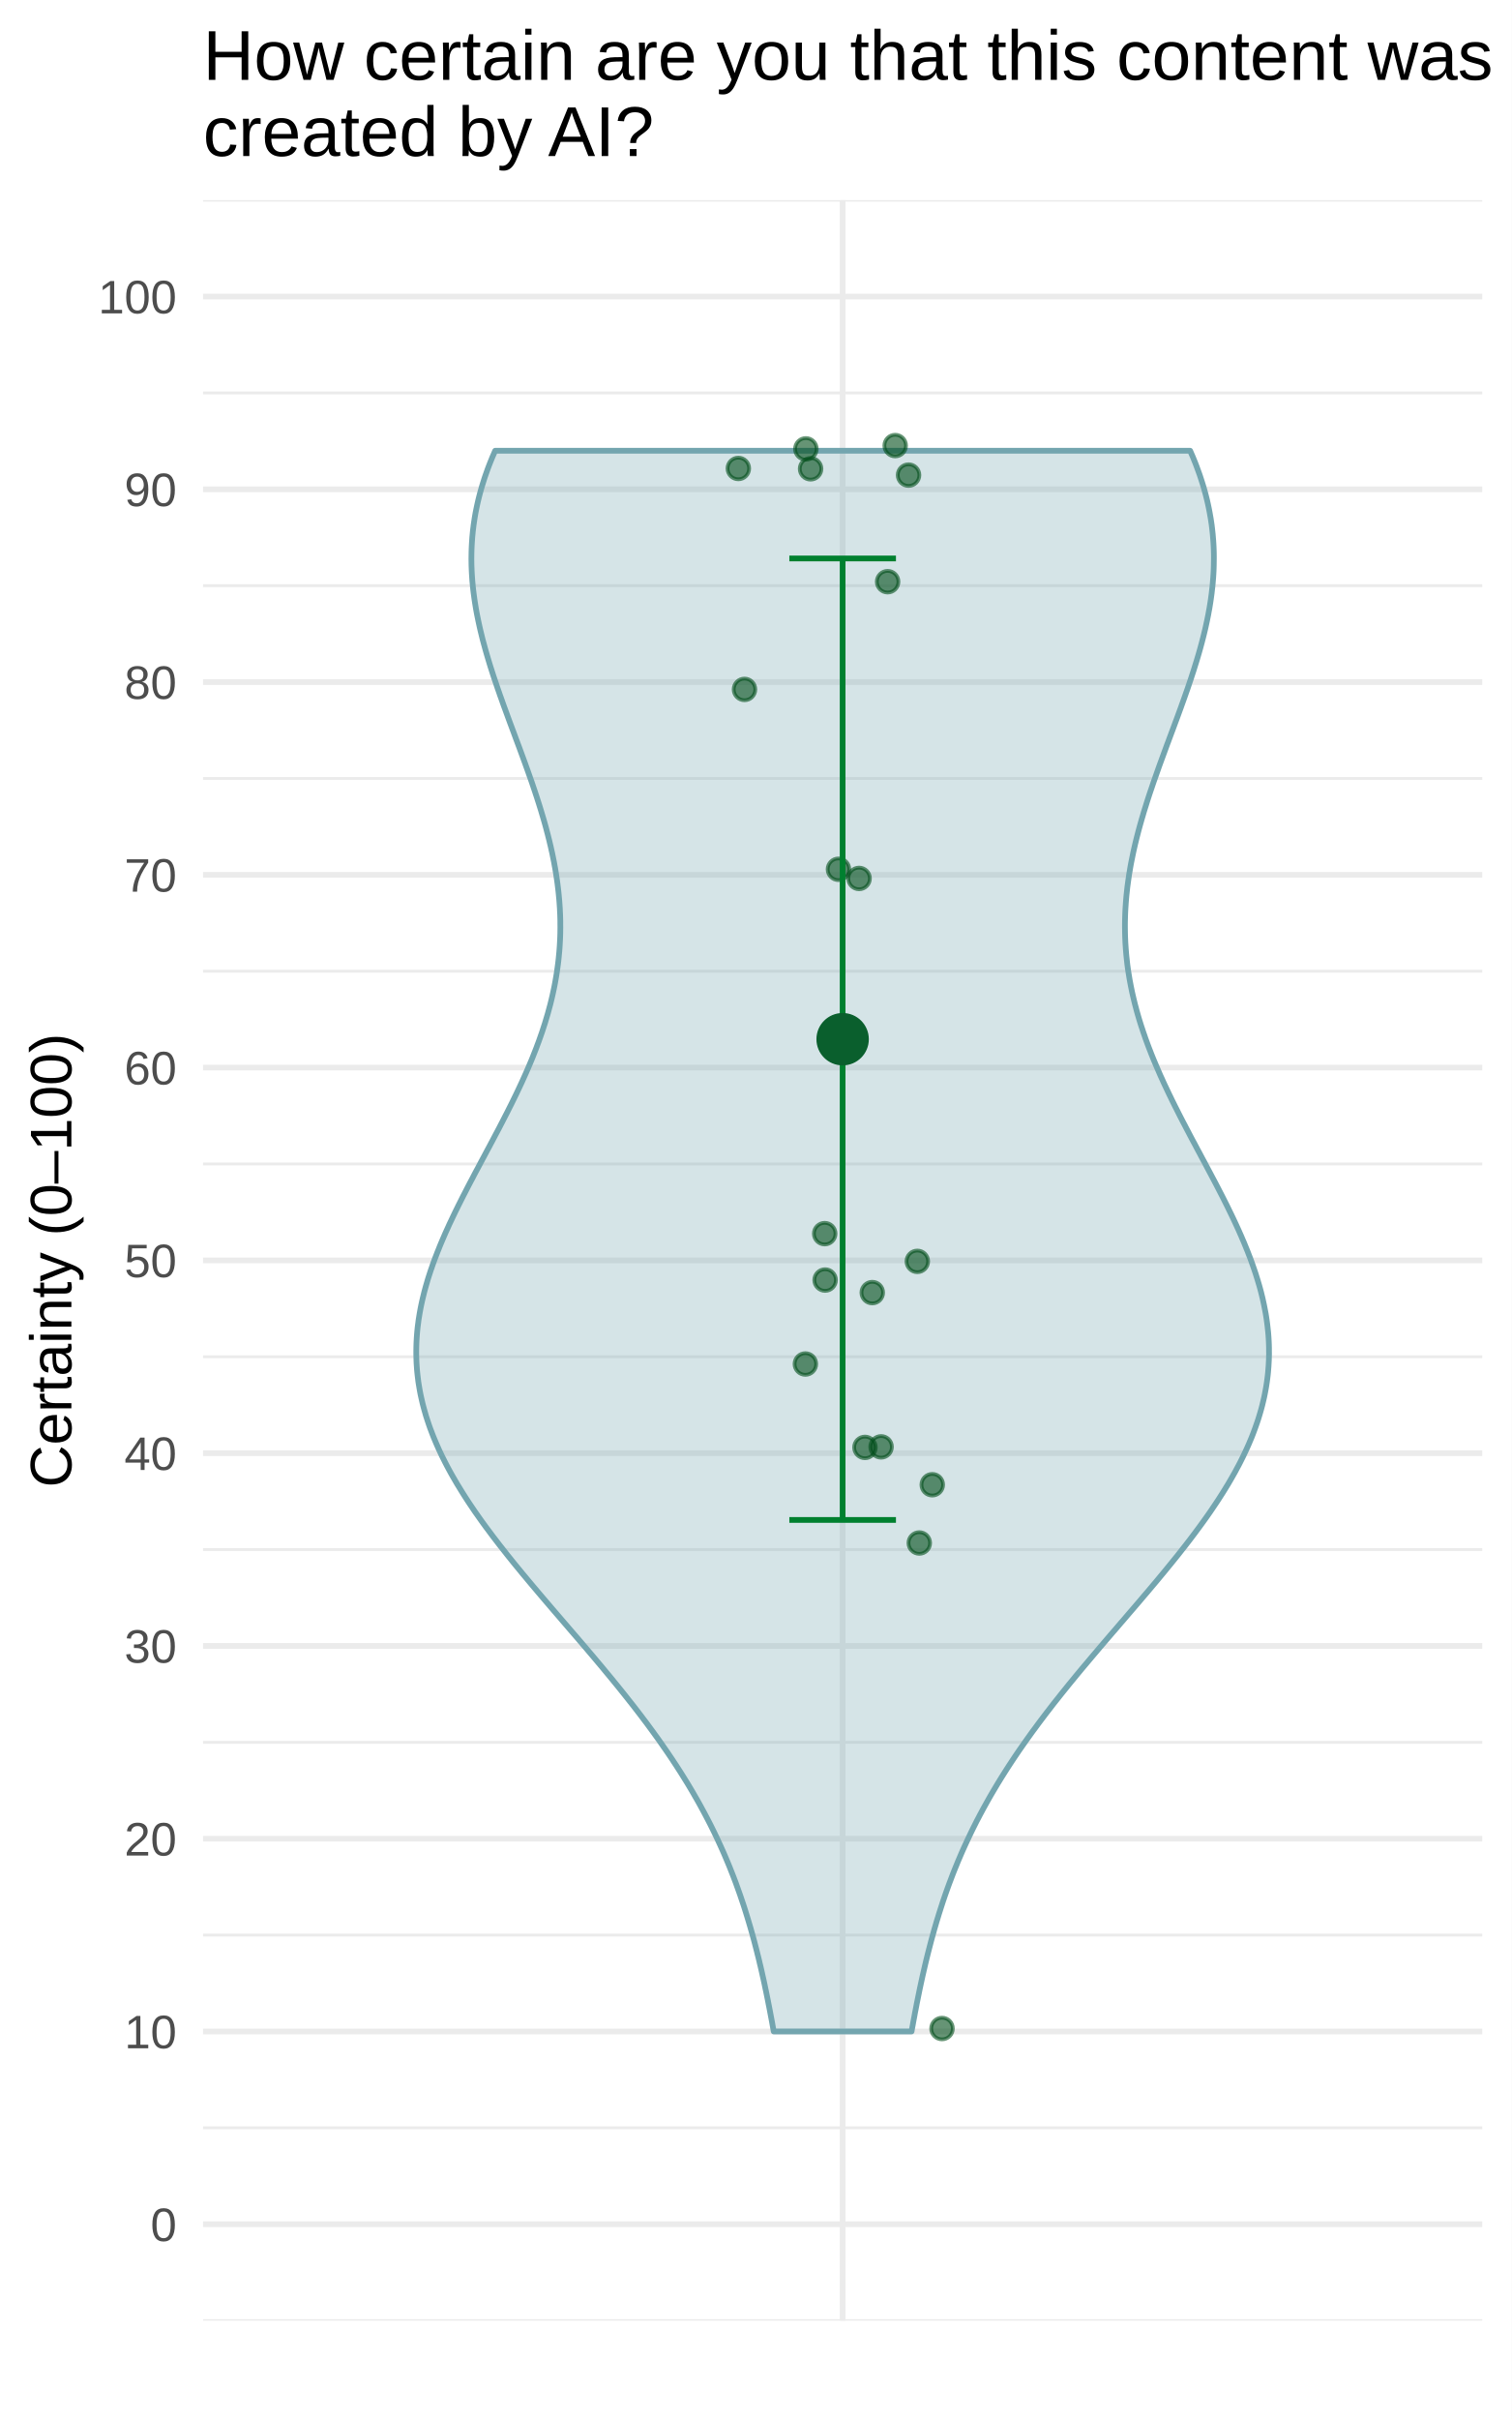
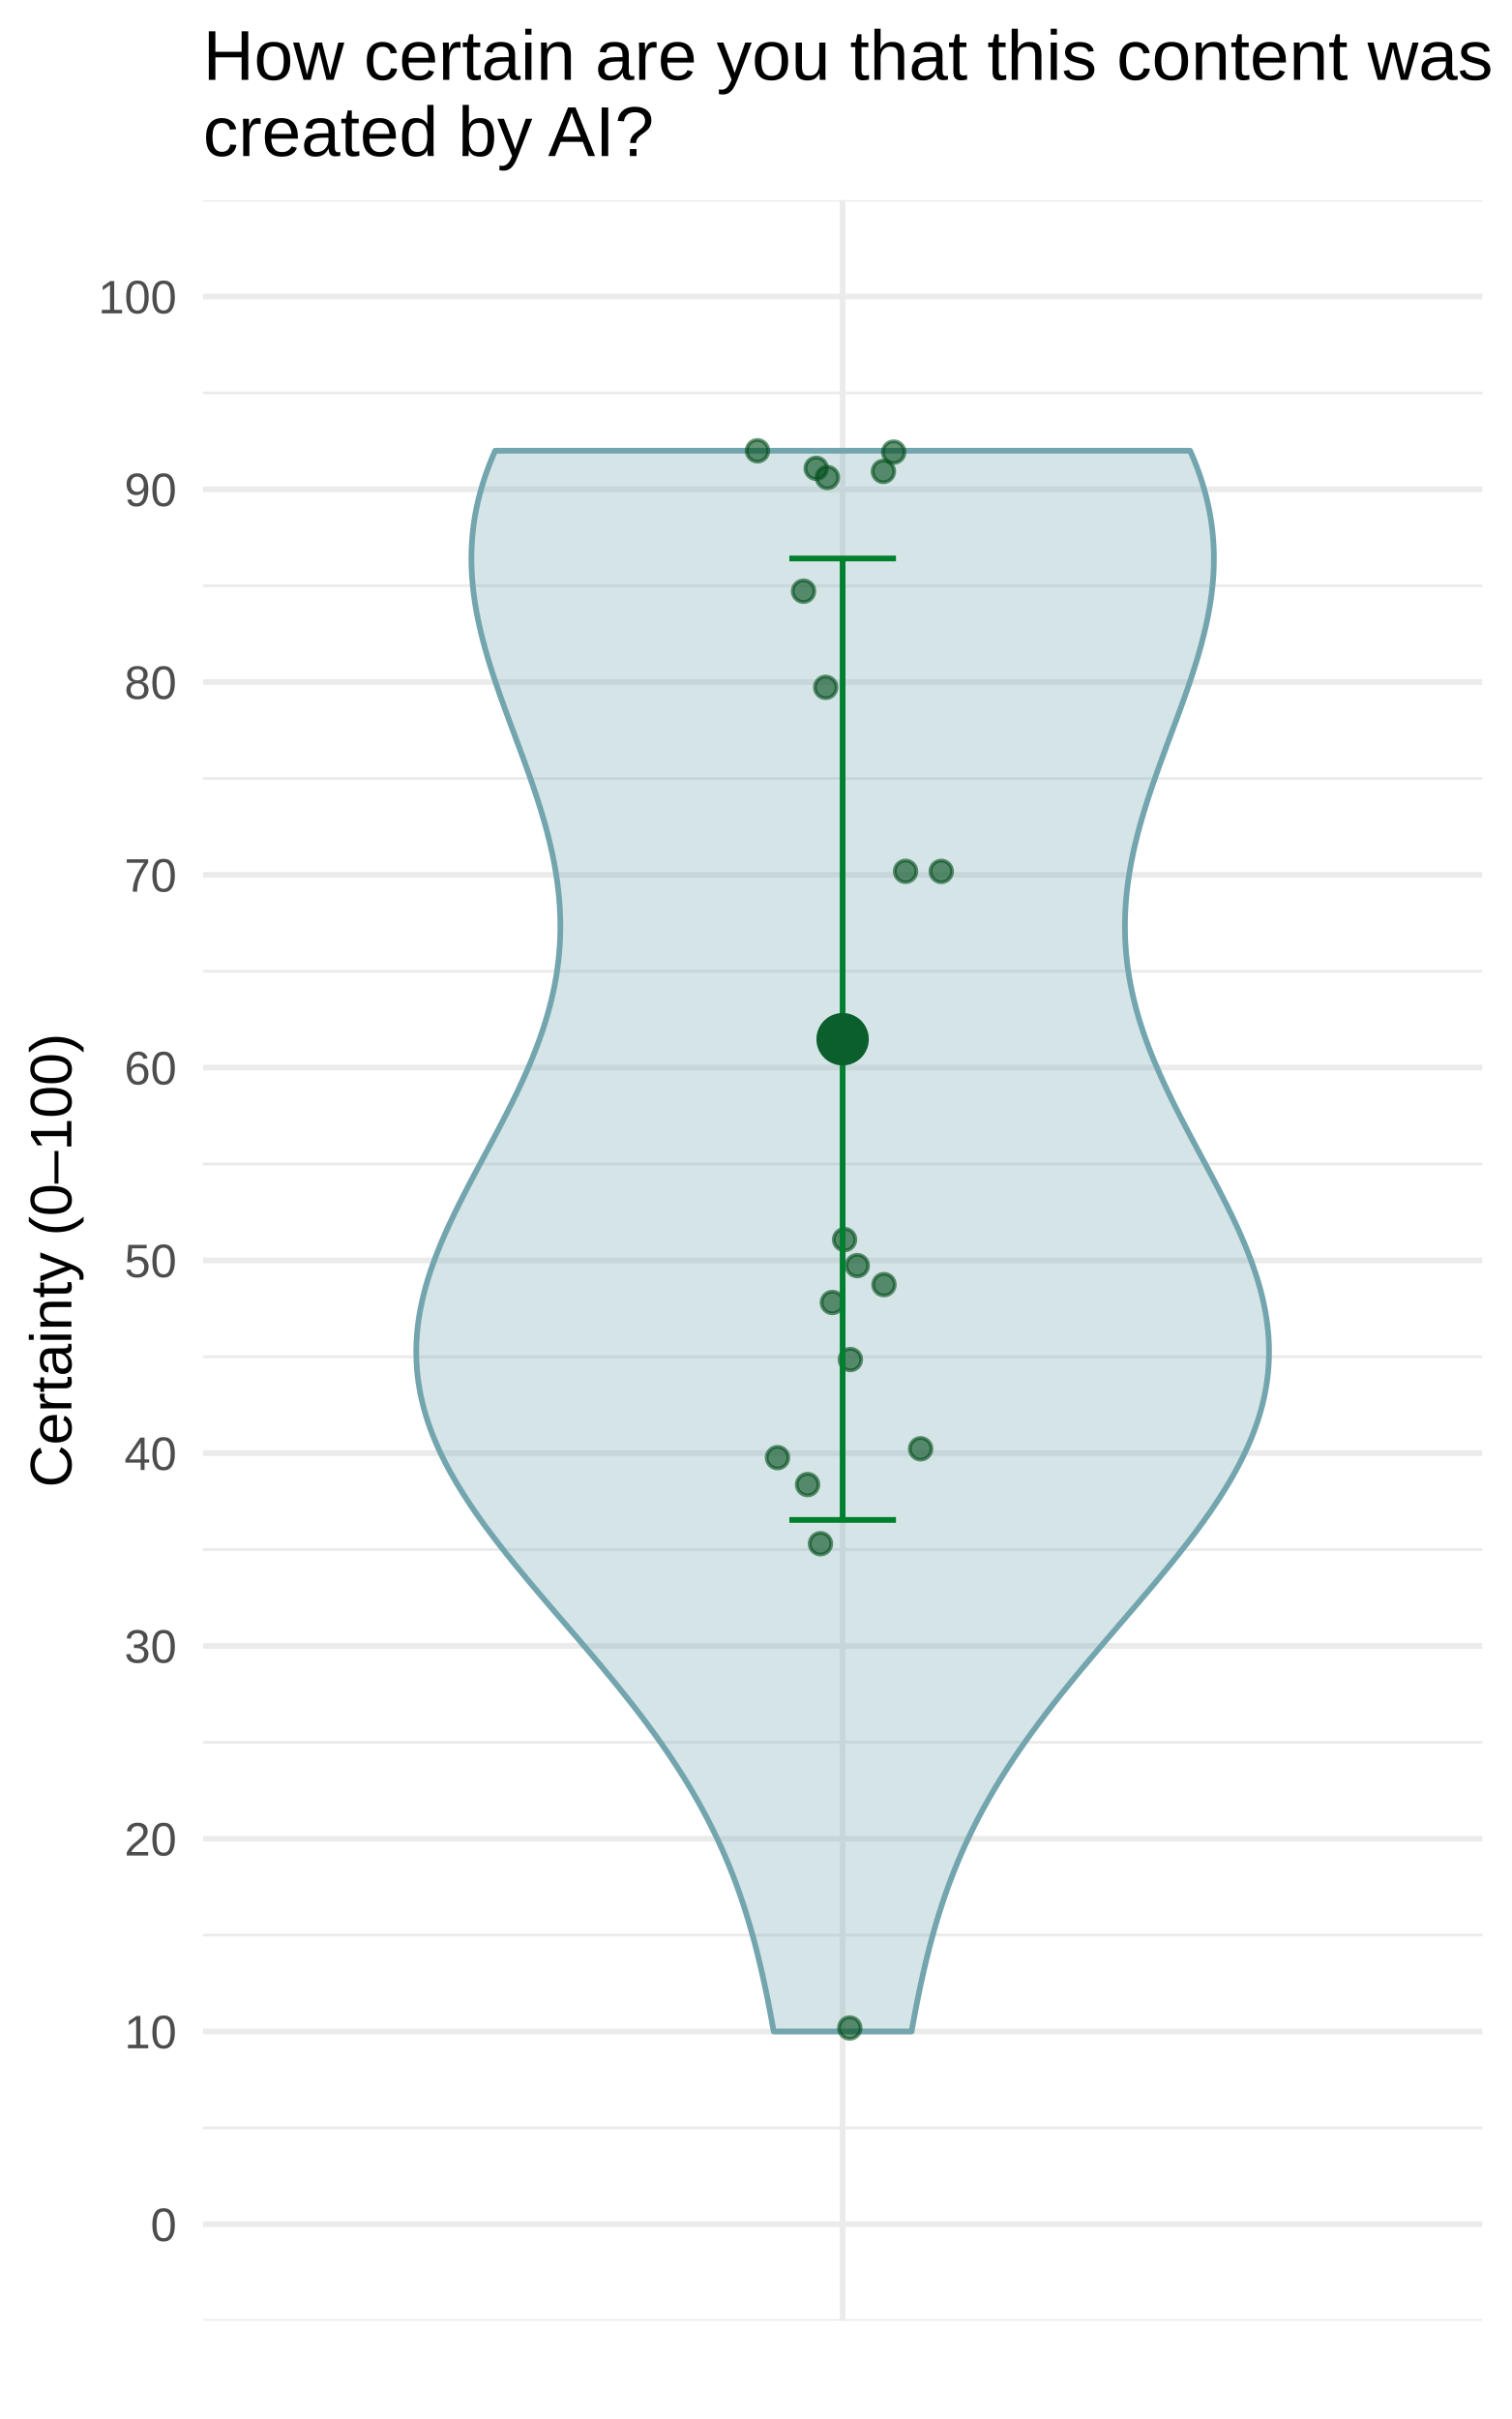
<svg xmlns="http://www.w3.org/2000/svg" width="360.00pt" height="576.00pt" viewBox="0 0 360.00 576.00">
  <g class="svglite">
    <defs>
      <style type="text/css">
    .svglite line, .svglite polyline, .svglite polygon, .svglite path, .svglite rect, .svglite circle {
      fill: none;
      stroke: #000000;
      stroke-linecap: round;
      stroke-linejoin: round;
      stroke-miterlimit: 10.00;
    }
    .svglite text {
      white-space: pre;
    }
    .svglite g.glyphgroup path {
      fill: inherit;
      stroke: none;
    }
  </style>
    </defs>
    <rect width="100%" height="100%" style="stroke: none; fill: #FFFFFF;" />
    <defs>
      <clipPath id="cpMC4wMHwzNjAuMDB8MC4wMHw1NzYuMDA=">
        <rect x="0.00" y="0.00" width="360.00" height="576.00" />
      </clipPath>
    </defs>
    <g clip-path="url(#cpMC4wMHwzNjAuMDB8MC4wMHw1NzYuMDA=)">
      <rect x="0" y="0.00" width="360.00" height="576.00" style="stroke-width: 1.36; stroke: none; fill: #FFFFFF;" />
    </g>
    <defs>
      <clipPath id="cpNDguMzZ8MzUzLjAzfDQ3LjY2fDU1Mi41Nw==">
        <rect x="48.36" y="47.66" width="304.67" height="504.91" />
      </clipPath>
    </defs>
    <g clip-path="url(#cpNDguMzZ8MzUzLjAzfDQ3LjY2fDU1Mi41Nw==)">
      <polyline points="48.36,552.57 353.03,552.57 " style="stroke-width: 0.68; stroke: #EBEBEB; stroke-linecap: butt;" />
      <polyline points="48.36,506.67 353.03,506.67 " style="stroke-width: 0.68; stroke: #EBEBEB; stroke-linecap: butt;" />
      <polyline points="48.36,460.77 353.03,460.77 " style="stroke-width: 0.68; stroke: #EBEBEB; stroke-linecap: butt;" />
      <polyline points="48.36,414.87 353.03,414.87 " style="stroke-width: 0.68; stroke: #EBEBEB; stroke-linecap: butt;" />
      <polyline points="48.36,368.97 353.03,368.97 " style="stroke-width: 0.68; stroke: #EBEBEB; stroke-linecap: butt;" />
      <polyline points="48.36,323.07 353.03,323.07 " style="stroke-width: 0.68; stroke: #EBEBEB; stroke-linecap: butt;" />
      <polyline points="48.36,277.16 353.03,277.16 " style="stroke-width: 0.68; stroke: #EBEBEB; stroke-linecap: butt;" />
      <polyline points="48.36,231.26 353.03,231.26 " style="stroke-width: 0.68; stroke: #EBEBEB; stroke-linecap: butt;" />
      <polyline points="48.36,185.36 353.03,185.36 " style="stroke-width: 0.68; stroke: #EBEBEB; stroke-linecap: butt;" />
      <polyline points="48.36,139.46 353.03,139.46 " style="stroke-width: 0.68; stroke: #EBEBEB; stroke-linecap: butt;" />
      <polyline points="48.36,93.56 353.03,93.56 " style="stroke-width: 0.68; stroke: #EBEBEB; stroke-linecap: butt;" />
      <polyline points="48.36,47.66 353.03,47.66 " style="stroke-width: 0.68; stroke: #EBEBEB; stroke-linecap: butt;" />
      <polyline points="48.36,529.62 353.03,529.62 " style="stroke-width: 1.36; stroke: #EBEBEB; stroke-linecap: butt;" />
      <polyline points="48.36,483.72 353.03,483.72 " style="stroke-width: 1.36; stroke: #EBEBEB; stroke-linecap: butt;" />
      <polyline points="48.36,437.82 353.03,437.82 " style="stroke-width: 1.36; stroke: #EBEBEB; stroke-linecap: butt;" />
      <polyline points="48.36,391.92 353.03,391.92 " style="stroke-width: 1.36; stroke: #EBEBEB; stroke-linecap: butt;" />
      <polyline points="48.36,346.02 353.03,346.02 " style="stroke-width: 1.36; stroke: #EBEBEB; stroke-linecap: butt;" />
      <polyline points="48.36,300.12 353.03,300.12 " style="stroke-width: 1.36; stroke: #EBEBEB; stroke-linecap: butt;" />
      <polyline points="48.36,254.21 353.03,254.21 " style="stroke-width: 1.36; stroke: #EBEBEB; stroke-linecap: butt;" />
      <polyline points="48.36,208.31 353.03,208.31 " style="stroke-width: 1.36; stroke: #EBEBEB; stroke-linecap: butt;" />
      <polyline points="48.36,162.41 353.03,162.41 " style="stroke-width: 1.36; stroke: #EBEBEB; stroke-linecap: butt;" />
      <polyline points="48.36,116.51 353.03,116.51 " style="stroke-width: 1.36; stroke: #EBEBEB; stroke-linecap: butt;" />
      <polyline points="48.36,70.61 353.03,70.61 " style="stroke-width: 1.36; stroke: #EBEBEB; stroke-linecap: butt;" />
      <polyline points="200.69,552.57 200.69,47.66 " style="stroke-width: 1.36; stroke: #EBEBEB; stroke-linecap: butt;" />
      <polygon points="184.28,483.72 184.14,482.98 184.01,482.25 183.88,481.51 183.74,480.77 183.60,480.04 183.46,479.30 183.32,478.56 183.18,477.83 183.03,477.09 182.89,476.35 182.74,475.62 182.59,474.88 182.44,474.14 182.28,473.41 182.13,472.67 181.97,471.93 181.81,471.20 181.64,470.46 181.48,469.73 181.31,468.99 181.14,468.25 180.96,467.52 180.79,466.78 180.61,466.04 180.42,465.31 180.24,464.57 180.05,463.83 179.86,463.10 179.67,462.36 179.47,461.62 179.27,460.89 179.06,460.15 178.85,459.41 178.64,458.68 178.42,457.94 178.20,457.20 177.98,456.47 177.75,455.73 177.52,454.99 177.29,454.26 177.05,453.52 176.80,452.78 176.55,452.05 176.30,451.31 176.04,450.57 175.78,449.84 175.51,449.10 175.25,448.36 174.97,447.63 174.69,446.89 174.40,446.15 174.11,445.42 173.82,444.68 173.52,443.95 173.21,443.21 172.90,442.47 172.59,441.74 172.27,441.00 171.94,440.26 171.61,439.53 171.27,438.79 170.93,438.05 170.58,437.32 170.23,436.58 169.87,435.84 169.51,435.11 169.14,434.37 168.76,433.63 168.38,432.90 167.99,432.16 167.60,431.42 167.20,430.69 166.80,429.95 166.39,429.21 165.98,428.48 165.55,427.74 165.13,427.00 164.70,426.27 164.26,425.53 163.82,424.79 163.37,424.06 162.91,423.32 162.45,422.58 161.99,421.85 161.51,421.11 161.04,420.37 160.55,419.64 160.07,418.90 159.57,418.16 159.08,417.43 158.57,416.69 158.06,415.96 157.55,415.22 157.03,414.48 156.51,413.75 155.97,413.01 155.44,412.27 154.90,411.54 154.36,410.80 153.81,410.06 153.25,409.33 152.70,408.59 152.13,407.85 151.57,407.12 151.00,406.38 150.42,405.64 149.84,404.91 149.26,404.17 148.67,403.43 148.08,402.70 147.49,401.96 146.89,401.22 146.29,400.49 145.69,399.75 145.08,399.01 144.47,398.28 143.86,397.54 143.25,396.80 142.63,396.07 142.01,395.33 141.39,394.59 140.77,393.86 140.14,393.12 139.52,392.38 138.89,391.65 138.26,390.91 137.63,390.17 137.00,389.44 136.36,388.70 135.73,387.97 135.10,387.23 134.46,386.49 133.83,385.76 133.20,385.02 132.56,384.28 131.93,383.55 131.30,382.81 130.67,382.07 130.04,381.34 129.41,380.60 128.78,379.86 128.16,379.13 127.54,378.39 126.91,377.65 126.30,376.92 125.68,376.18 125.07,375.44 124.45,374.71 123.85,373.97 123.24,373.23 122.64,372.50 122.04,371.76 121.45,371.02 120.86,370.29 120.28,369.55 119.70,368.81 119.12,368.08 118.55,367.34 117.98,366.60 117.42,365.87 116.87,365.13 116.32,364.39 115.77,363.66 115.23,362.92 114.70,362.19 114.18,361.45 113.66,360.71 113.14,359.98 112.64,359.24 112.14,358.50 111.65,357.77 111.17,357.03 110.69,356.29 110.23,355.56 109.77,354.82 109.32,354.08 108.87,353.35 108.44,352.61 108.01,351.87 107.59,351.14 107.18,350.40 106.78,349.66 106.39,348.93 106.01,348.19 105.64,347.45 105.27,346.72 104.92,345.98 104.57,345.24 104.25,344.51 103.92,343.77 103.61,343.03 103.30,342.30 103.01,341.56 102.73,340.82 102.45,340.09 102.19,339.35 101.94,338.61 101.70,337.88 101.46,337.14 101.25,336.40 101.04,335.67 100.84,334.93 100.74,334.54 100.65,334.20 100.48,333.46 100.31,332.72 100.15,331.99 100.01,331.25 99.88,330.51 99.76,329.78 99.64,329.04 99.55,328.30 99.46,327.57 99.38,326.83 99.31,326.09 99.26,325.36 99.21,324.62 99.18,323.88 99.16,323.15 99.14,322.41 99.14,321.67 99.15,320.94 99.17,320.20 99.20,319.46 99.24,318.73 99.29,317.99 99.35,317.25 99.42,316.52 99.50,315.78 99.60,315.04 99.69,314.31 99.81,313.57 99.93,312.83 100.06,312.10 100.20,311.36 100.35,310.62 100.51,309.89 100.68,309.15 100.86,308.42 101.04,307.68 101.24,306.94 101.44,306.21 101.66,305.47 101.87,304.73 102.10,304.00 102.34,303.26 102.58,302.52 102.84,301.79 103.09,301.05 103.36,300.31 103.63,299.58 103.92,298.84 104.20,298.10 104.50,297.37 104.79,296.63 105.10,295.89 105.26,295.52 105.41,295.16 105.73,294.42 106.05,293.68 106.38,292.95 106.72,292.21 107.05,291.47 107.40,290.74 107.75,290.00 108.10,289.26 108.45,288.53 108.82,287.79 109.18,287.05 109.55,286.32 109.92,285.58 110.29,284.84 110.67,284.11 111.05,283.37 111.43,282.63 111.81,281.90 112.20,281.16 112.59,280.43 112.97,279.69 113.36,278.95 113.76,278.22 114.15,277.48 114.54,276.74 114.93,276.01 115.33,275.27 115.72,274.53 116.11,273.80 116.51,273.06 116.90,272.32 117.29,271.59 117.68,270.85 118.07,270.11 118.46,269.38 118.85,268.64 119.23,267.90 119.61,267.17 119.99,266.43 120.37,265.69 120.75,264.96 121.12,264.22 121.49,263.48 121.86,262.75 122.22,262.01 122.58,261.27 122.94,260.54 123.29,259.80 123.64,259.06 123.98,258.33 124.33,257.59 124.66,256.85 124.99,256.12 125.32,255.38 125.64,254.64 125.96,253.91 126.27,253.17 126.58,252.44 126.88,251.70 127.17,250.96 127.46,250.23 127.75,249.49 128.02,248.75 128.30,248.02 128.56,247.28 128.82,246.54 129.08,245.81 129.32,245.07 129.56,244.33 129.80,243.60 130.02,242.86 130.24,242.12 130.46,241.39 130.66,240.65 130.86,239.91 131.06,239.18 131.24,238.44 131.42,237.70 131.59,236.97 131.75,236.23 131.91,235.49 132.06,234.76 132.20,234.02 132.33,233.28 132.46,232.55 132.58,231.81 132.69,231.07 132.79,230.34 132.89,229.60 132.98,228.86 133.06,228.13 133.13,227.39 133.20,226.66 133.26,225.92 133.31,225.18 133.35,224.45 133.39,223.71 133.42,222.97 133.44,222.24 133.45,221.50 133.46,220.76 133.45,220.03 133.45,219.29 133.43,218.55 133.41,217.82 133.37,217.08 133.34,216.34 133.29,215.61 133.24,214.87 133.18,214.13 133.11,213.40 133.04,212.66 132.96,211.92 132.87,211.19 132.78,210.45 132.68,209.71 132.57,208.98 132.46,208.24 132.34,207.50 132.22,206.77 132.08,206.03 131.95,205.29 131.80,204.56 131.65,203.82 131.50,203.08 131.33,202.35 131.17,201.61 130.99,200.87 130.82,200.14 130.63,199.40 130.45,198.67 130.25,197.93 130.06,197.19 129.86,196.46 129.65,195.72 129.44,194.98 129.22,194.25 129.00,193.51 128.78,192.77 128.55,192.04 128.32,191.30 128.08,190.56 127.85,189.83 127.60,189.09 127.36,188.35 127.11,187.62 126.86,186.88 126.61,186.14 126.35,185.41 126.09,184.67 125.83,183.93 125.57,183.20 125.30,182.46 125.04,181.72 124.77,180.99 124.50,180.25 124.23,179.51 123.96,178.78 123.69,178.04 123.41,177.30 123.14,176.57 122.86,175.83 122.59,175.09 122.32,174.36 122.04,173.62 121.77,172.89 121.49,172.15 121.22,171.41 120.95,170.68 120.68,169.94 120.41,169.20 120.14,168.47 119.87,167.73 119.61,166.99 119.35,166.26 119.08,165.52 118.83,164.78 118.57,164.05 118.32,163.31 118.07,162.57 117.82,161.84 117.57,161.10 117.33,160.36 117.10,159.63 116.86,158.89 116.63,158.15 116.41,157.42 116.19,156.68 115.97,155.94 115.76,155.21 115.55,154.47 115.35,153.73 115.15,153.00 114.95,152.26 114.77,151.52 114.59,150.79 114.41,150.05 114.24,149.31 114.08,148.58 113.92,147.84 113.77,147.10 113.62,146.37 113.48,145.63 113.35,144.90 113.23,144.16 113.11,143.42 113.00,142.69 112.90,141.95 112.80,141.21 112.71,140.48 112.63,139.74 112.56,139.00 112.49,138.27 112.44,137.53 112.39,136.79 112.35,136.06 112.32,135.32 112.29,134.58 112.28,133.85 112.27,133.11 112.28,132.37 112.29,131.64 112.31,130.90 112.34,130.16 112.38,129.43 112.43,128.69 112.48,127.95 112.55,127.22 112.62,126.48 112.71,125.74 112.72,125.69 112.80,125.01 112.91,124.27 113.02,123.53 113.14,122.80 113.27,122.06 113.42,121.32 113.57,120.59 113.73,119.85 113.90,119.11 114.08,118.38 114.27,117.64 114.47,116.91 114.68,116.17 114.90,115.43 115.13,114.70 115.36,113.96 115.61,113.22 115.87,112.49 116.13,111.75 116.41,111.01 116.69,110.28 116.99,109.54 117.29,108.80 117.61,108.07 117.93,107.33 283.46,107.33 283.78,108.07 284.10,108.80 284.40,109.54 284.70,110.28 284.98,111.01 285.25,111.75 285.52,112.49 285.78,113.22 286.02,113.96 286.26,114.70 286.49,115.43 286.71,116.17 286.92,116.91 287.12,117.64 287.31,118.38 287.49,119.11 287.66,119.85 287.82,120.59 287.97,121.32 288.11,122.06 288.24,122.80 288.37,123.53 288.48,124.27 288.59,125.01 288.67,125.69 288.68,125.74 288.76,126.48 288.84,127.22 288.90,127.95 288.96,128.69 289.01,129.43 289.05,130.16 289.08,130.90 289.10,131.64 289.11,132.37 289.11,133.11 289.10,133.85 289.09,134.58 289.07,135.32 289.04,136.06 289.00,136.79 288.95,137.53 288.89,138.27 288.83,139.00 288.76,139.74 288.67,140.48 288.59,141.21 288.49,141.95 288.39,142.69 288.28,143.42 288.16,144.16 288.04,144.90 287.90,145.63 287.77,146.37 287.62,147.10 287.47,147.84 287.31,148.58 287.15,149.31 286.98,150.05 286.80,150.79 286.62,151.52 286.43,152.26 286.24,153.00 286.04,153.73 285.84,154.47 285.63,155.21 285.42,155.94 285.20,156.68 284.98,157.42 284.75,158.15 284.52,158.89 284.29,159.63 284.05,160.36 283.81,161.10 283.57,161.84 283.32,162.57 283.07,163.31 282.82,164.05 282.56,164.78 282.30,165.52 282.04,166.26 281.78,166.99 281.51,167.73 281.25,168.47 280.98,169.20 280.71,169.94 280.44,170.68 280.17,171.41 279.89,172.15 279.62,172.89 279.35,173.62 279.07,174.36 278.80,175.09 278.52,175.83 278.25,176.57 277.97,177.30 277.70,178.04 277.43,178.78 277.16,179.51 276.89,180.25 276.62,180.99 276.35,181.72 276.08,182.46 275.82,183.20 275.56,183.93 275.30,184.67 275.04,185.41 274.78,186.14 274.53,186.88 274.28,187.62 274.03,188.35 273.78,189.09 273.54,189.83 273.30,190.56 273.07,191.30 272.84,192.04 272.61,192.77 272.38,193.51 272.17,194.25 271.95,194.98 271.74,195.72 271.53,196.46 271.33,197.19 271.13,197.93 270.94,198.67 270.75,199.40 270.57,200.14 270.39,200.87 270.22,201.61 270.05,202.35 269.89,203.08 269.74,203.82 269.59,204.56 269.44,205.29 269.30,206.03 269.17,206.77 269.05,207.50 268.92,208.24 268.82,208.98 268.71,209.71 268.61,210.45 268.51,211.19 268.43,211.92 268.35,212.66 268.27,213.40 268.21,214.13 268.15,214.87 268.10,215.61 268.05,216.34 268.01,217.08 267.98,217.82 267.96,218.55 267.94,219.29 267.93,220.03 267.93,220.76 267.94,221.50 267.95,222.24 267.97,222.97 268.00,223.71 268.03,224.45 268.08,225.18 268.13,225.92 268.19,226.66 268.25,227.39 268.33,228.13 268.41,228.86 268.49,229.60 268.59,230.34 268.69,231.07 268.81,231.81 268.93,232.55 269.05,233.28 269.19,234.02 269.33,234.76 269.48,235.49 269.63,236.23 269.80,236.97 269.97,237.70 270.15,238.44 270.33,239.18 270.53,239.91 270.72,240.65 270.93,241.39 271.14,242.12 271.36,242.86 271.59,243.60 271.82,244.33 272.07,245.07 272.31,245.81 272.57,246.54 272.82,247.28 273.09,248.02 273.36,248.75 273.64,249.49 273.93,250.23 274.21,250.96 274.51,251.70 274.81,252.44 275.12,253.17 275.43,253.91 275.75,254.64 276.07,255.38 276.39,256.12 276.73,256.85 277.06,257.59 277.40,258.33 277.75,259.06 278.10,259.80 278.45,260.54 278.81,261.27 279.16,262.01 279.53,262.75 279.89,263.48 280.27,264.22 280.64,264.96 281.01,265.69 281.39,266.43 281.77,267.17 282.16,267.90 282.54,268.64 282.93,269.38 283.31,270.11 283.70,270.85 284.09,271.59 284.49,272.32 284.88,273.06 285.27,273.80 285.67,274.53 286.06,275.27 286.45,276.01 286.85,276.74 287.24,277.48 287.63,278.22 288.02,278.95 288.41,279.69 288.80,280.43 289.19,281.16 289.58,281.90 289.96,282.63 290.34,283.37 290.72,284.11 291.10,284.84 291.47,285.58 291.84,286.32 292.21,287.05 292.57,287.79 292.93,288.53 293.29,289.26 293.64,290.00 293.99,290.74 294.33,291.47 294.67,292.21 295.01,292.95 295.33,293.68 295.66,294.42 295.97,295.16 296.13,295.52 296.29,295.89 296.59,296.63 296.89,297.37 297.19,298.10 297.47,298.84 297.76,299.58 298.03,300.31 298.29,301.05 298.55,301.79 298.80,302.52 299.05,303.26 299.28,304.00 299.51,304.73 299.73,305.47 299.95,306.21 300.15,306.94 300.35,307.68 300.53,308.42 300.71,309.15 300.87,309.89 301.03,310.62 301.18,311.36 301.32,312.10 301.46,312.83 301.58,313.57 301.69,314.31 301.79,315.04 301.88,315.78 301.96,316.52 302.04,317.25 302.10,317.99 302.15,318.73 302.19,319.46 302.22,320.20 302.24,320.94 302.24,321.67 302.25,322.41 302.23,323.15 302.21,323.88 302.17,324.62 302.13,325.36 302.07,326.09 302.01,326.83 301.93,327.57 301.84,328.30 301.74,329.04 301.63,329.78 301.51,330.51 301.37,331.25 301.23,331.99 301.08,332.72 300.91,333.46 300.73,334.20 300.65,334.54 300.55,334.93 300.35,335.67 300.14,336.40 299.92,337.14 299.69,337.88 299.45,338.61 299.19,339.35 298.93,340.09 298.66,340.82 298.38,341.56 298.09,342.30 297.78,343.03 297.47,343.77 297.14,344.51 296.81,345.24 296.46,345.98 296.11,346.72 295.75,347.45 295.38,348.19 295.00,348.93 294.60,349.66 294.21,350.40 293.79,351.14 293.38,351.87 292.95,352.61 292.52,353.35 292.07,354.08 291.62,354.82 291.16,355.56 290.69,356.29 290.22,357.03 289.73,357.77 289.24,358.50 288.74,359.24 288.24,359.98 287.73,360.71 287.21,361.45 286.68,362.19 286.15,362.92 285.61,363.66 285.07,364.39 284.52,365.13 283.96,365.87 283.41,366.60 282.84,367.34 282.27,368.08 281.69,368.81 281.11,369.55 280.53,370.29 279.94,371.02 279.34,371.76 278.74,372.50 278.14,373.23 277.54,373.97 276.93,374.71 276.32,375.44 275.71,376.18 275.09,376.92 274.47,377.65 273.85,378.39 273.23,379.13 272.60,379.86 271.97,380.60 271.35,381.34 270.72,382.07 270.09,382.81 269.45,383.55 268.82,384.28 268.19,385.02 267.56,385.76 266.92,386.49 266.29,387.23 265.66,387.97 265.02,388.70 264.39,389.44 263.76,390.17 263.13,390.91 262.50,391.65 261.87,392.38 261.25,393.12 260.62,393.86 260.00,394.59 259.38,395.33 258.76,396.07 258.14,396.80 257.52,397.54 256.91,398.28 256.30,399.01 255.70,399.75 255.09,400.49 254.49,401.22 253.90,401.96 253.30,402.70 252.71,403.43 252.13,404.17 251.54,404.91 250.96,405.64 250.39,406.38 249.82,407.12 249.25,407.85 248.69,408.59 248.13,409.33 247.58,410.06 247.03,410.80 246.49,411.54 245.94,412.27 245.41,413.01 244.88,413.75 244.36,414.48 243.84,415.22 243.32,415.96 242.81,416.69 242.31,417.43 241.81,418.16 241.32,418.90 240.83,419.64 240.35,420.37 239.87,421.11 239.40,421.85 238.94,422.58 238.47,423.32 238.02,424.06 237.57,424.79 237.13,425.53 236.69,426.27 236.26,427.00 235.83,427.74 235.41,428.48 235.00,429.21 234.59,429.95 234.18,430.69 233.79,431.42 233.39,432.16 233.01,432.90 232.62,433.63 232.25,434.37 231.88,435.11 231.52,435.84 231.16,436.58 230.81,437.32 230.46,438.05 230.12,438.79 229.78,439.53 229.45,440.26 229.12,441.00 228.80,441.74 228.49,442.47 228.17,443.21 227.87,443.95 227.57,444.68 227.27,445.42 226.98,446.15 226.70,446.89 226.42,447.63 226.14,448.36 225.87,449.10 225.60,449.84 225.34,450.57 225.08,451.31 224.83,452.05 224.58,452.78 224.34,453.52 224.10,454.26 223.87,454.99 223.63,455.73 223.41,456.47 223.18,457.20 222.96,457.94 222.75,458.68 222.53,459.41 222.33,460.15 222.12,460.89 221.92,461.62 221.72,462.36 221.53,463.10 221.34,463.83 221.15,464.57 220.96,465.31 220.78,466.04 220.60,466.78 220.42,467.52 220.25,468.25 220.08,468.99 219.91,469.73 219.74,470.46 219.58,471.20 219.42,471.93 219.26,472.67 219.10,473.41 218.95,474.14 218.80,474.88 218.65,475.62 218.50,476.35 218.35,477.09 218.21,477.83 218.07,478.56 217.92,479.30 217.79,480.04 217.65,480.77 217.51,481.51 217.38,482.25 217.24,482.98 217.11,483.72 184.28,483.72 " style="stroke-width: 1.36; stroke: #73A5AF; stroke-linecap: butt; fill: #73A5AF; fill-opacity: 0.30;" />
-       <circle cx="216.39" cy="113.13" r="2.58" style="stroke-width: 0.90; stroke: #004D1A; stroke-opacity: 0.60; fill: #004D1A; fill-opacity: 0.60;" />
-       <circle cx="224.36" cy="483.02" r="2.58" style="stroke-width: 0.90; stroke: #004D1A; stroke-opacity: 0.60; fill: #004D1A; fill-opacity: 0.60;" />
-       <circle cx="193.06" cy="111.63" r="2.58" style="stroke-width: 0.90; stroke: #004D1A; stroke-opacity: 0.60; fill: #004D1A; fill-opacity: 0.60;" />
-       <circle cx="199.70" cy="206.99" r="2.58" style="stroke-width: 0.90; stroke: #004D1A; stroke-opacity: 0.60; fill: #004D1A; fill-opacity: 0.60;" />
-       <circle cx="196.42" cy="293.75" r="2.58" style="stroke-width: 0.90; stroke: #004D1A; stroke-opacity: 0.60; fill: #004D1A; fill-opacity: 0.60;" />
-       <circle cx="211.41" cy="138.51" r="2.58" style="stroke-width: 0.90; stroke: #004D1A; stroke-opacity: 0.60; fill: #004D1A; fill-opacity: 0.60;" />
-       <circle cx="209.85" cy="344.52" r="2.58" style="stroke-width: 0.90; stroke: #004D1A; stroke-opacity: 0.60; fill: #004D1A; fill-opacity: 0.60;" />
-       <circle cx="218.95" cy="367.41" r="2.58" style="stroke-width: 0.90; stroke: #004D1A; stroke-opacity: 0.60; fill: #004D1A; fill-opacity: 0.60;" />
-       <circle cx="191.94" cy="106.89" r="2.58" style="stroke-width: 0.90; stroke: #004D1A; stroke-opacity: 0.60; fill: #004D1A; fill-opacity: 0.60;" />
-       <circle cx="218.48" cy="300.35" r="2.58" style="stroke-width: 0.90; stroke: #004D1A; stroke-opacity: 0.60; fill: #004D1A; fill-opacity: 0.60;" />
-       <circle cx="206.01" cy="344.65" r="2.58" style="stroke-width: 0.90; stroke: #004D1A; stroke-opacity: 0.60; fill: #004D1A; fill-opacity: 0.60;" />
-       <circle cx="175.85" cy="111.55" r="2.58" style="stroke-width: 0.90; stroke: #004D1A; stroke-opacity: 0.60; fill: #004D1A; fill-opacity: 0.60;" />
-       <circle cx="204.61" cy="209.17" r="2.58" style="stroke-width: 0.90; stroke: #004D1A; stroke-opacity: 0.60; fill: #004D1A; fill-opacity: 0.60;" />
-       <circle cx="191.82" cy="324.79" r="2.58" style="stroke-width: 0.90; stroke: #004D1A; stroke-opacity: 0.60; fill: #004D1A; fill-opacity: 0.60;" />
-       <circle cx="177.32" cy="164.16" r="2.58" style="stroke-width: 0.90; stroke: #004D1A; stroke-opacity: 0.60; fill: #004D1A; fill-opacity: 0.60;" />
-       <circle cx="222.04" cy="353.54" r="2.58" style="stroke-width: 0.90; stroke: #004D1A; stroke-opacity: 0.60; fill: #004D1A; fill-opacity: 0.60;" />
-       <circle cx="213.21" cy="106.10" r="2.58" style="stroke-width: 0.90; stroke: #004D1A; stroke-opacity: 0.60; fill: #004D1A; fill-opacity: 0.60;" />
-       <circle cx="207.75" cy="307.79" r="2.58" style="stroke-width: 0.90; stroke: #004D1A; stroke-opacity: 0.60; fill: #004D1A; fill-opacity: 0.60;" />
-       <circle cx="196.52" cy="304.80" r="2.58" style="stroke-width: 0.90; stroke: #004D1A; stroke-opacity: 0.60; fill: #004D1A; fill-opacity: 0.60;" />
+       <circle cx="194.40" cy="111.52" r="2.58" style="stroke-width: 0.90; stroke: #004D1A; stroke-opacity: 0.60; fill: #004D1A; fill-opacity: 0.60;" />
+       <circle cx="202.39" cy="482.90" r="2.58" style="stroke-width: 0.90; stroke: #004D1A; stroke-opacity: 0.60; fill: #004D1A; fill-opacity: 0.60;" />
+       <circle cx="197.06" cy="113.70" r="2.58" style="stroke-width: 0.90; stroke: #004D1A; stroke-opacity: 0.60; fill: #004D1A; fill-opacity: 0.60;" />
+       <circle cx="224.18" cy="207.49" r="2.58" style="stroke-width: 0.90; stroke: #004D1A; stroke-opacity: 0.60; fill: #004D1A; fill-opacity: 0.60;" />
+       <circle cx="201.15" cy="295.17" r="2.58" style="stroke-width: 0.90; stroke: #004D1A; stroke-opacity: 0.60; fill: #004D1A; fill-opacity: 0.60;" />
+       <circle cx="191.38" cy="140.77" r="2.58" style="stroke-width: 0.90; stroke: #004D1A; stroke-opacity: 0.60; fill: #004D1A; fill-opacity: 0.60;" />
+       <circle cx="185.18" cy="347.09" r="2.58" style="stroke-width: 0.90; stroke: #004D1A; stroke-opacity: 0.60; fill: #004D1A; fill-opacity: 0.60;" />
+       <circle cx="195.41" cy="367.58" r="2.58" style="stroke-width: 0.90; stroke: #004D1A; stroke-opacity: 0.60; fill: #004D1A; fill-opacity: 0.60;" />
+       <circle cx="180.41" cy="107.34" r="2.58" style="stroke-width: 0.90; stroke: #004D1A; stroke-opacity: 0.60; fill: #004D1A; fill-opacity: 0.60;" />
+       <circle cx="204.18" cy="301.36" r="2.58" style="stroke-width: 0.90; stroke: #004D1A; stroke-opacity: 0.60; fill: #004D1A; fill-opacity: 0.60;" />
+       <circle cx="219.27" cy="344.98" r="2.58" style="stroke-width: 0.90; stroke: #004D1A; stroke-opacity: 0.60; fill: #004D1A; fill-opacity: 0.60;" />
+       <circle cx="210.40" cy="112.25" r="2.58" style="stroke-width: 0.90; stroke: #004D1A; stroke-opacity: 0.60; fill: #004D1A; fill-opacity: 0.60;" />
+       <circle cx="215.68" cy="207.48" r="2.58" style="stroke-width: 0.90; stroke: #004D1A; stroke-opacity: 0.60; fill: #004D1A; fill-opacity: 0.60;" />
+       <circle cx="202.54" cy="323.73" r="2.58" style="stroke-width: 0.90; stroke: #004D1A; stroke-opacity: 0.60; fill: #004D1A; fill-opacity: 0.60;" />
+       <circle cx="196.66" cy="163.67" r="2.58" style="stroke-width: 0.90; stroke: #004D1A; stroke-opacity: 0.60; fill: #004D1A; fill-opacity: 0.60;" />
+       <circle cx="192.34" cy="353.50" r="2.58" style="stroke-width: 0.90; stroke: #004D1A; stroke-opacity: 0.60; fill: #004D1A; fill-opacity: 0.60;" />
+       <circle cx="212.85" cy="107.65" r="2.58" style="stroke-width: 0.90; stroke: #004D1A; stroke-opacity: 0.60; fill: #004D1A; fill-opacity: 0.60;" />
+       <circle cx="198.25" cy="310.14" r="2.58" style="stroke-width: 0.90; stroke: #004D1A; stroke-opacity: 0.60; fill: #004D1A; fill-opacity: 0.60;" />
+       <circle cx="210.54" cy="305.89" r="2.58" style="stroke-width: 0.90; stroke: #004D1A; stroke-opacity: 0.60; fill: #004D1A; fill-opacity: 0.60;" />
      <polyline points="188.00,132.98 213.39,132.98 " style="stroke-width: 1.36; stroke: #00802F; stroke-linecap: butt;" />
      <polyline points="200.69,132.98 200.69,361.92 " style="stroke-width: 1.36; stroke: #00802F; stroke-linecap: butt;" />
      <polyline points="188.00,361.92 213.39,361.92 " style="stroke-width: 1.36; stroke: #00802F; stroke-linecap: butt;" />
      <circle cx="200.69" cy="247.45" r="5.79" style="stroke-width: 0.90; stroke: #0A5F2D; fill: #0A5F2D;" />
    </g>
    <g clip-path="url(#cpMC4wMHwzNjAuMDB8MC4wMHw1NzYuMDA=)">
      <text x="42.08" y="533.63" text-anchor="end" style="font-size: 11.20px;fill: #4D4D4D; font-family: &quot;Arial&quot;;" textLength="6.22px" lengthAdjust="spacingAndGlyphs">0</text>
      <text x="42.08" y="487.73" text-anchor="end" style="font-size: 11.20px;fill: #4D4D4D; font-family: &quot;Arial&quot;;" textLength="12.44px" lengthAdjust="spacingAndGlyphs">10</text>
      <text x="42.08" y="441.83" text-anchor="end" style="font-size: 11.20px;fill: #4D4D4D; font-family: &quot;Arial&quot;;" textLength="12.44px" lengthAdjust="spacingAndGlyphs">20</text>
      <text x="42.08" y="395.92" text-anchor="end" style="font-size: 11.20px;fill: #4D4D4D; font-family: &quot;Arial&quot;;" textLength="12.44px" lengthAdjust="spacingAndGlyphs">30</text>
      <text x="42.08" y="350.02" text-anchor="end" style="font-size: 11.20px;fill: #4D4D4D; font-family: &quot;Arial&quot;;" textLength="12.44px" lengthAdjust="spacingAndGlyphs">40</text>
      <text x="42.08" y="304.12" text-anchor="end" style="font-size: 11.20px;fill: #4D4D4D; font-family: &quot;Arial&quot;;" textLength="12.44px" lengthAdjust="spacingAndGlyphs">50</text>
      <text x="42.08" y="258.22" text-anchor="end" style="font-size: 11.20px;fill: #4D4D4D; font-family: &quot;Arial&quot;;" textLength="12.44px" lengthAdjust="spacingAndGlyphs">60</text>
      <text x="42.08" y="212.32" text-anchor="end" style="font-size: 11.20px;fill: #4D4D4D; font-family: &quot;Arial&quot;;" textLength="12.44px" lengthAdjust="spacingAndGlyphs">70</text>
      <text x="42.08" y="166.42" text-anchor="end" style="font-size: 11.20px;fill: #4D4D4D; font-family: &quot;Arial&quot;;" textLength="12.44px" lengthAdjust="spacingAndGlyphs">80</text>
      <text x="42.08" y="120.52" text-anchor="end" style="font-size: 11.20px;fill: #4D4D4D; font-family: &quot;Arial&quot;;" textLength="12.44px" lengthAdjust="spacingAndGlyphs">90</text>
      <text x="42.08" y="74.62" text-anchor="end" style="font-size: 11.20px;fill: #4D4D4D; font-family: &quot;Arial&quot;;" textLength="18.66px" lengthAdjust="spacingAndGlyphs">100</text>
      <text transform="translate(17.00,300.12) rotate(-90)" text-anchor="middle" style="font-size: 14.00px; font-family: &quot;Arial&quot;;" textLength="108.11px" lengthAdjust="spacingAndGlyphs">Certainty (0–100)</text>
      <text x="48.36" y="19.01" style="font-size: 16.80px; font-family: &quot;Arial&quot;;" textLength="311.97px" lengthAdjust="spacingAndGlyphs">How certain are you that this content was </text>
      <text x="48.36" y="37.15" style="font-size: 16.80px; font-family: &quot;Arial&quot;;" textLength="107.44px" lengthAdjust="spacingAndGlyphs">created by AI?</text>
    </g>
  </g>
</svg>
